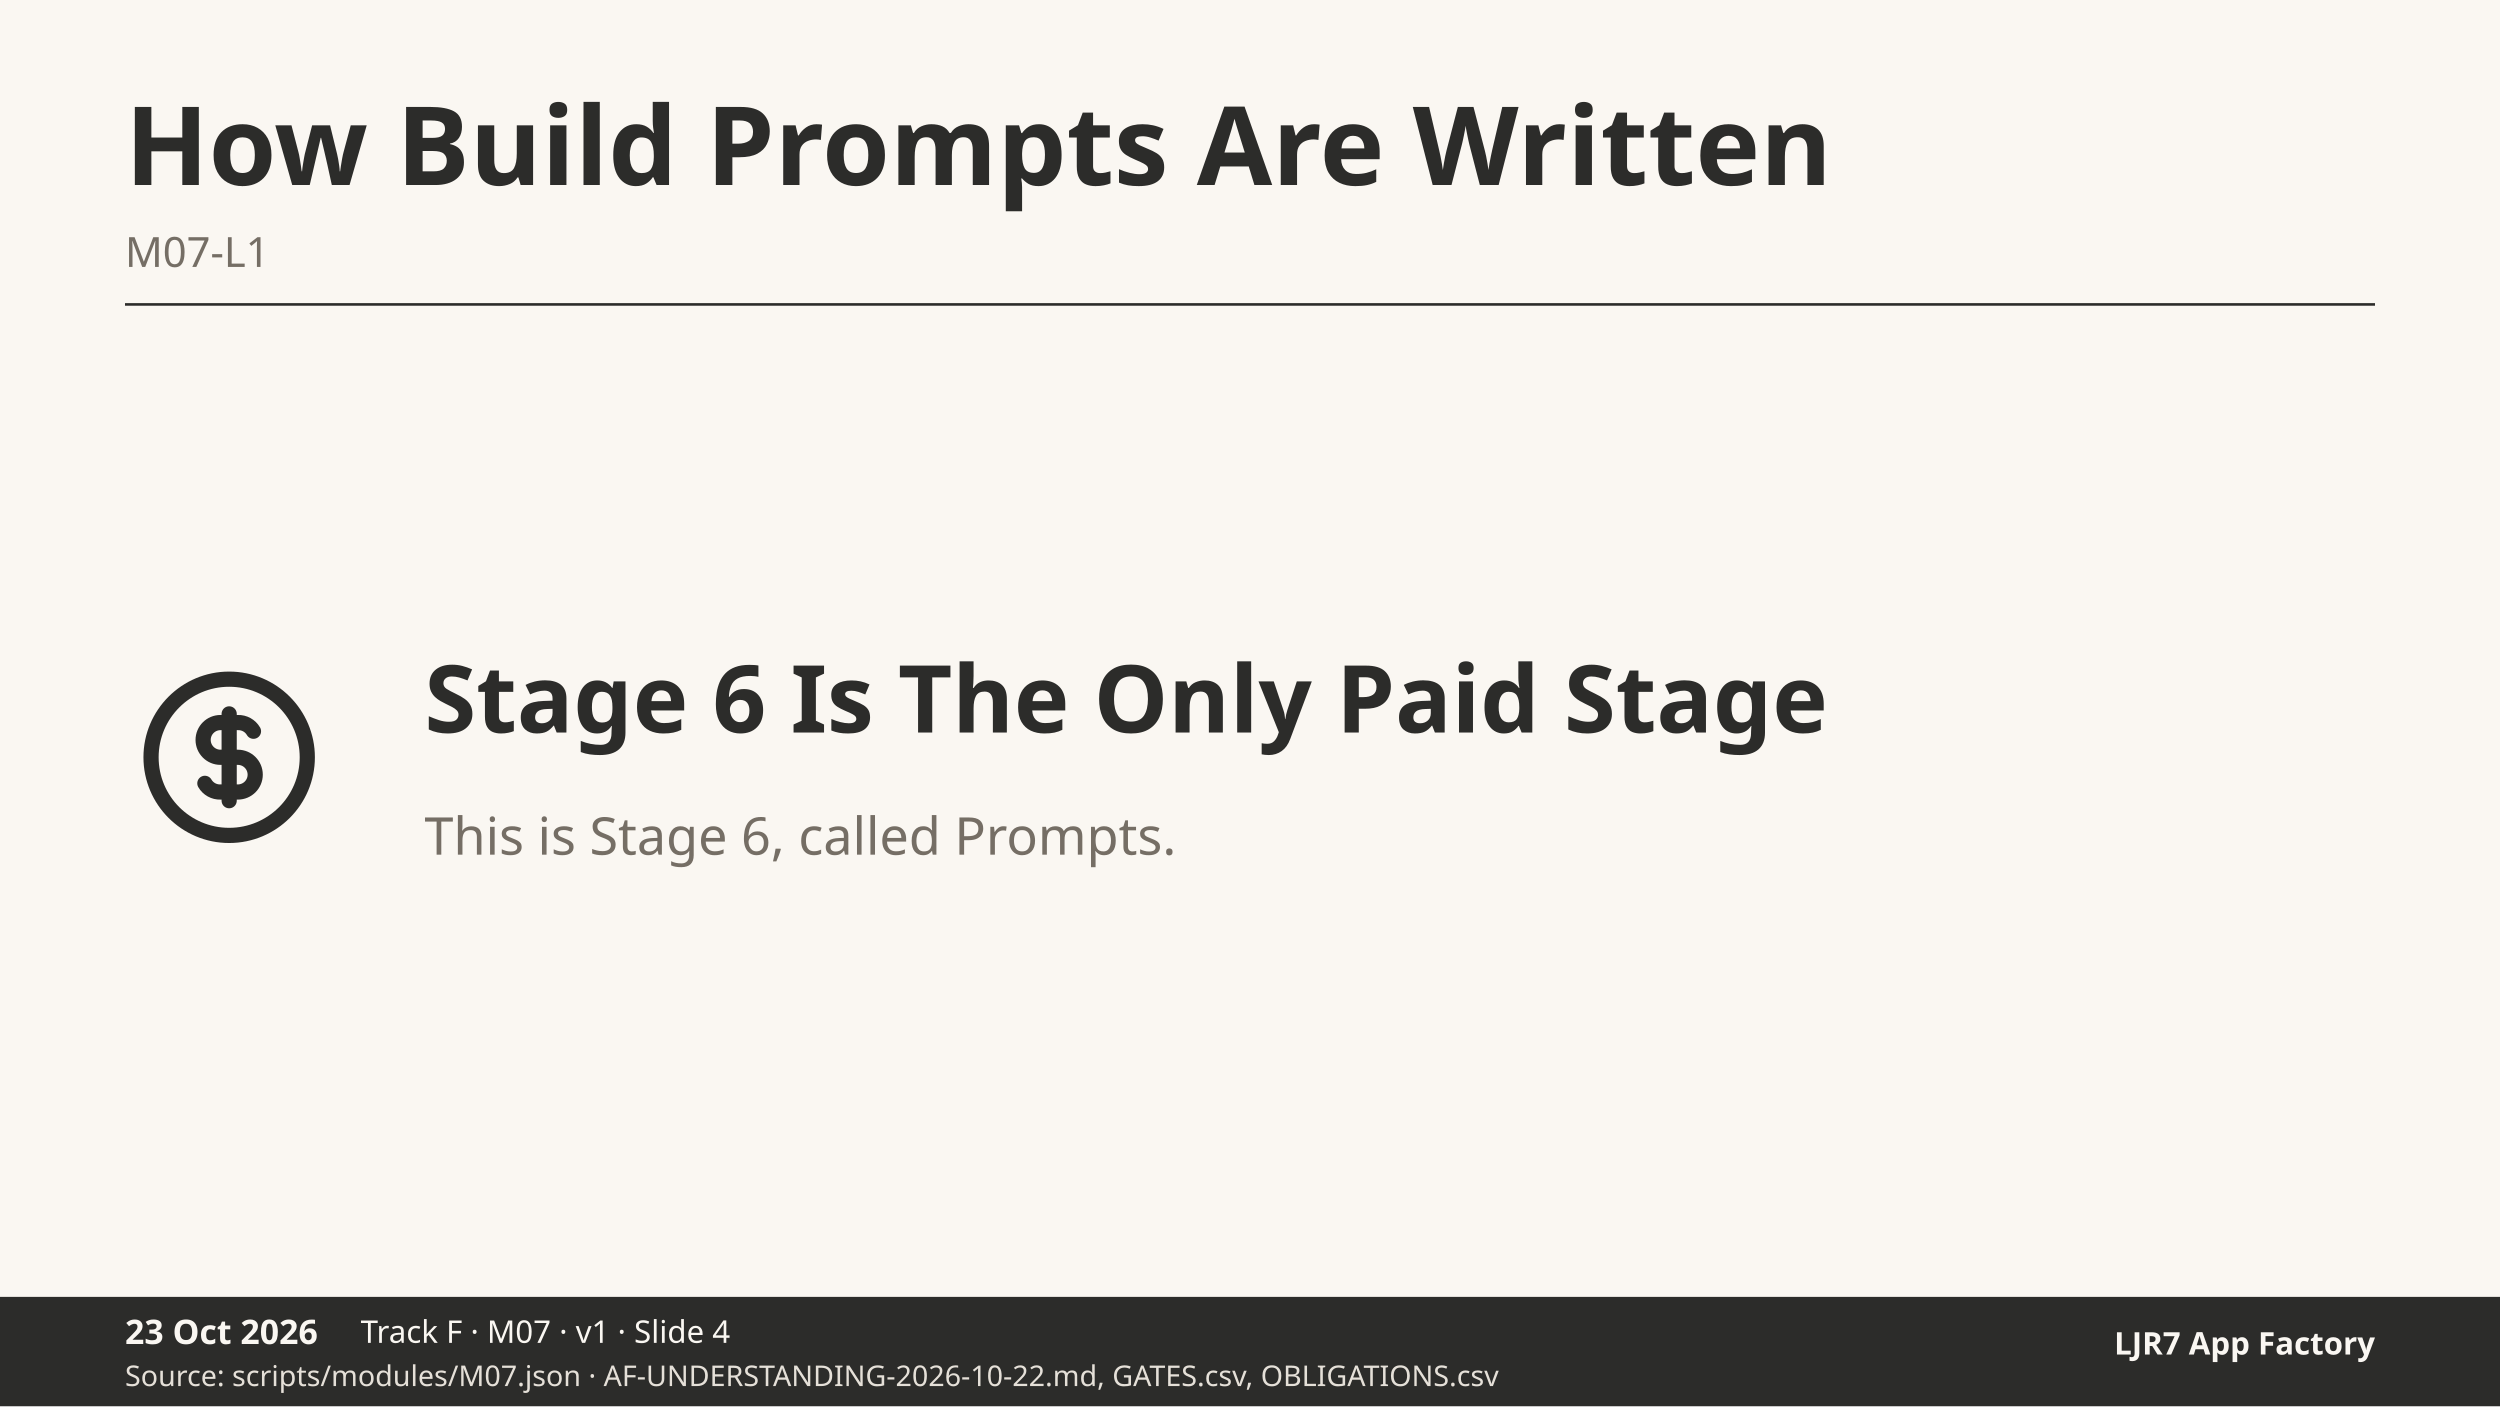
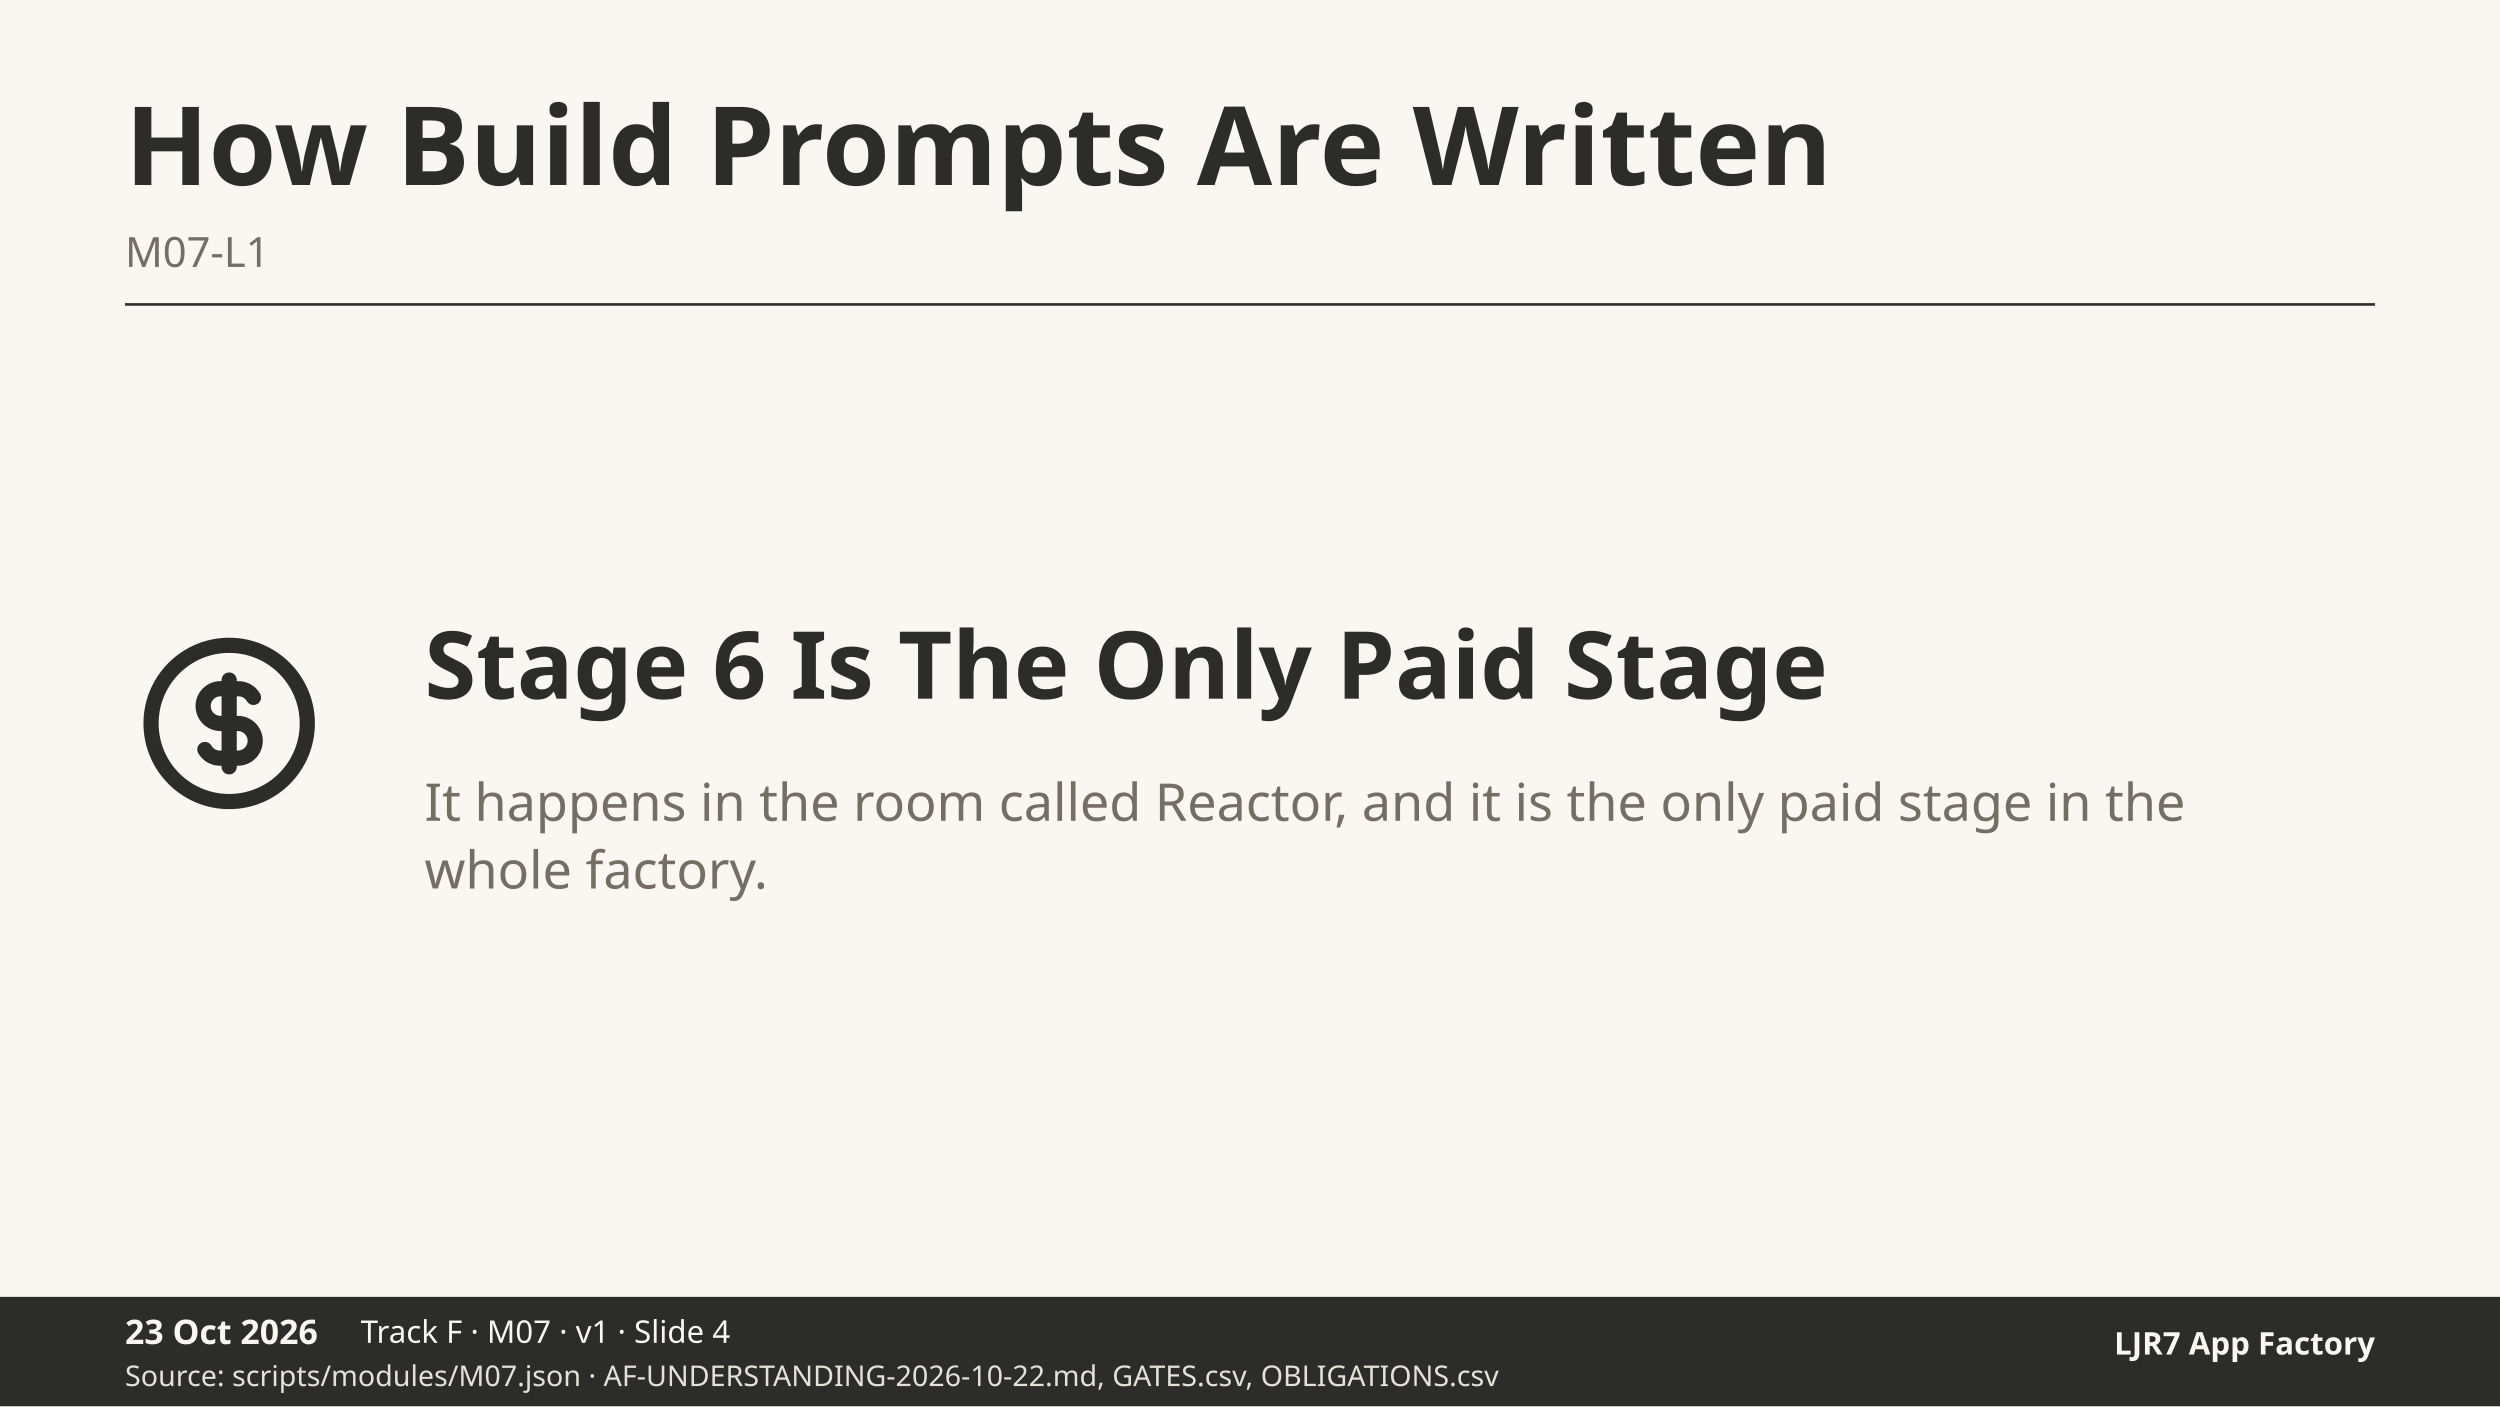
<svg xmlns="http://www.w3.org/2000/svg" width="1920" height="1080" viewBox="0 0 1920 1080">
  <defs>
    <filter id="soft" x="-10%" y="-10%" width="120%" height="130%">
      <feDropShadow dx="0" dy="3" stdDeviation="6" flood-color="#2C2C2A" flood-opacity="0.08" />
    </filter>
  </defs>
  <rect width="1920" height="1080" fill="#FAF7F2" />
  <text x="96.0" y="142.1" font-family="Lexend" font-size="84" font-weight="700" fill="#2C2C2A" text-anchor="start">How Build Prompts Are Written</text>
  <text x="96.0" y="205.0" font-family="Lexend" font-size="32" font-weight="400" fill="#756E65" text-anchor="start">M07-L1</text>
  <rect x="96.0" y="232.8" width="1728.0" height="2.0" rx="0" fill="#2C2C2A" />
  <rect x="0.0" y="996.0" width="1920.0" height="84.0" rx="0" fill="#2C2C2A" />
  <text x="96.0" y="1032.2" font-family="Lexend" font-size="26" font-weight="700" fill="#FAF7F2" text-anchor="start">23 Oct 2026</text>
  <text x="277.0" y="1031.3" font-family="Lexend" font-size="24" font-weight="400" fill="#FAF7F2" text-anchor="start">Track F · M07 · v1 · Slide 4</text>
  <text x="96.0" y="1064.5" font-family="Lexend" font-size="22" font-weight="400" fill="#E5E0D8" text-anchor="start">Source: scripts/modules/M07.json · AF-UNDERSTANDING-2026-10-22.md, GATES.csv, OBLIGATIONS.csv</text>
  <text x="1824.0" y="1040.3" font-family="Lexend" font-size="24" font-weight="600" fill="#FAF7F2" text-anchor="end">LJR7 App Factory</text>
-   <g transform="translate(96.0,501.6) scale(6.6667)" fill="none" stroke="#2C2C2A" stroke-width="1.75" stroke-linecap="round" stroke-linejoin="round">
+   <g transform="translate(96.0,475.6) scale(6.6667)" fill="none" stroke="#2C2C2A" stroke-width="1.75" stroke-linecap="round" stroke-linejoin="round">
    <path d="M12 12m-9 0a9 9 0 1 0 18 0a9 9 0 1 0 -18 0" />
    <path d="M14.8 9a2 2 0 0 0 -1.8 -1h-2a2 2 0 1 0 0 4h2a2 2 0 1 1 0 4h-2a2 2 0 0 1 -1.8 -1" />
    <path d="M12 7v10" />
  </g>
-   <text x="326.0" y="562.6" font-family="Lexend" font-size="72" font-weight="700" fill="#2C2C2A" text-anchor="start">Stage 6 Is The Only Paid Stage</text>
-   <text x="326.0" y="656.4" font-family="Lexend" font-size="40" font-weight="400" fill="#756E65" text-anchor="start">This is Stage 6, called Prompts.</text>
+   <text x="326.0" y="536.6" font-family="Lexend" font-size="72" font-weight="700" fill="#2C2C2A" text-anchor="start">Stage 6 Is The Only Paid Stage</text>
+   <text x="326.0" y="630.4" font-family="Lexend" font-size="40" font-weight="400" fill="#756E65" text-anchor="start">It happens in the room called Reactor, and it is the only paid stage in the</text>
+   <text x="326.0" y="682.4" font-family="Lexend" font-size="40" font-weight="400" fill="#756E65" text-anchor="start">whole factory.</text>
</svg>
